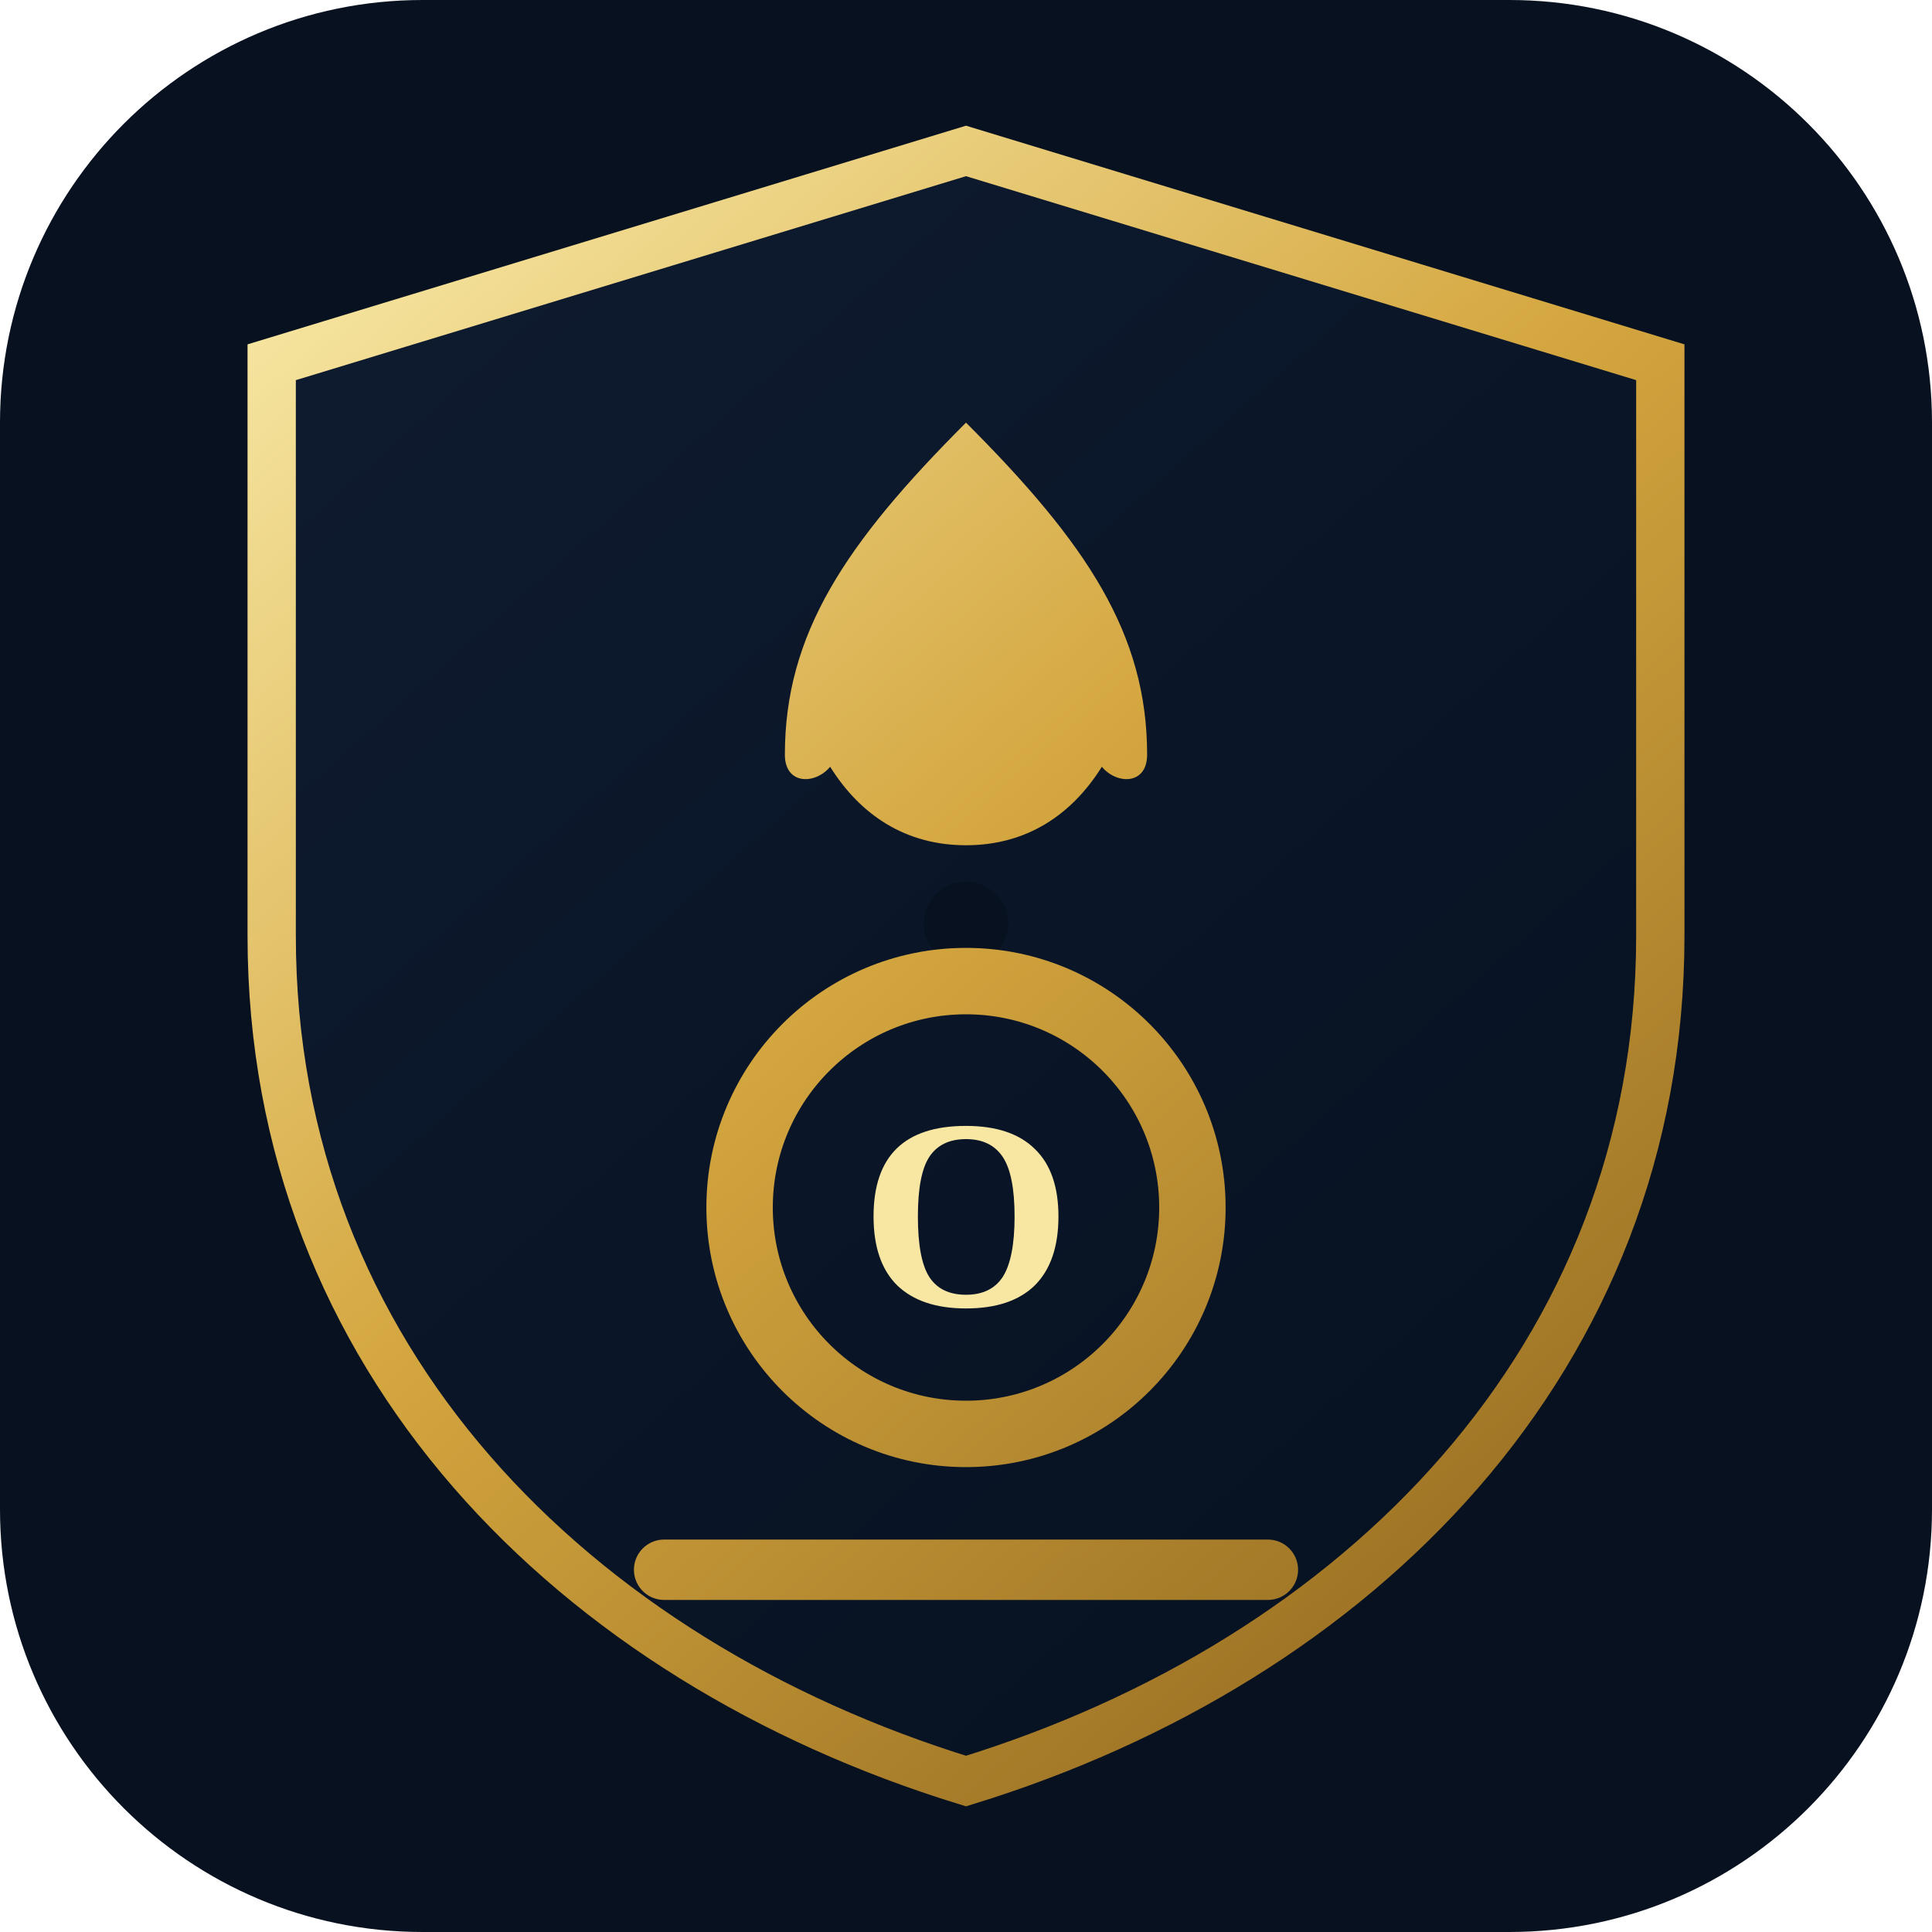
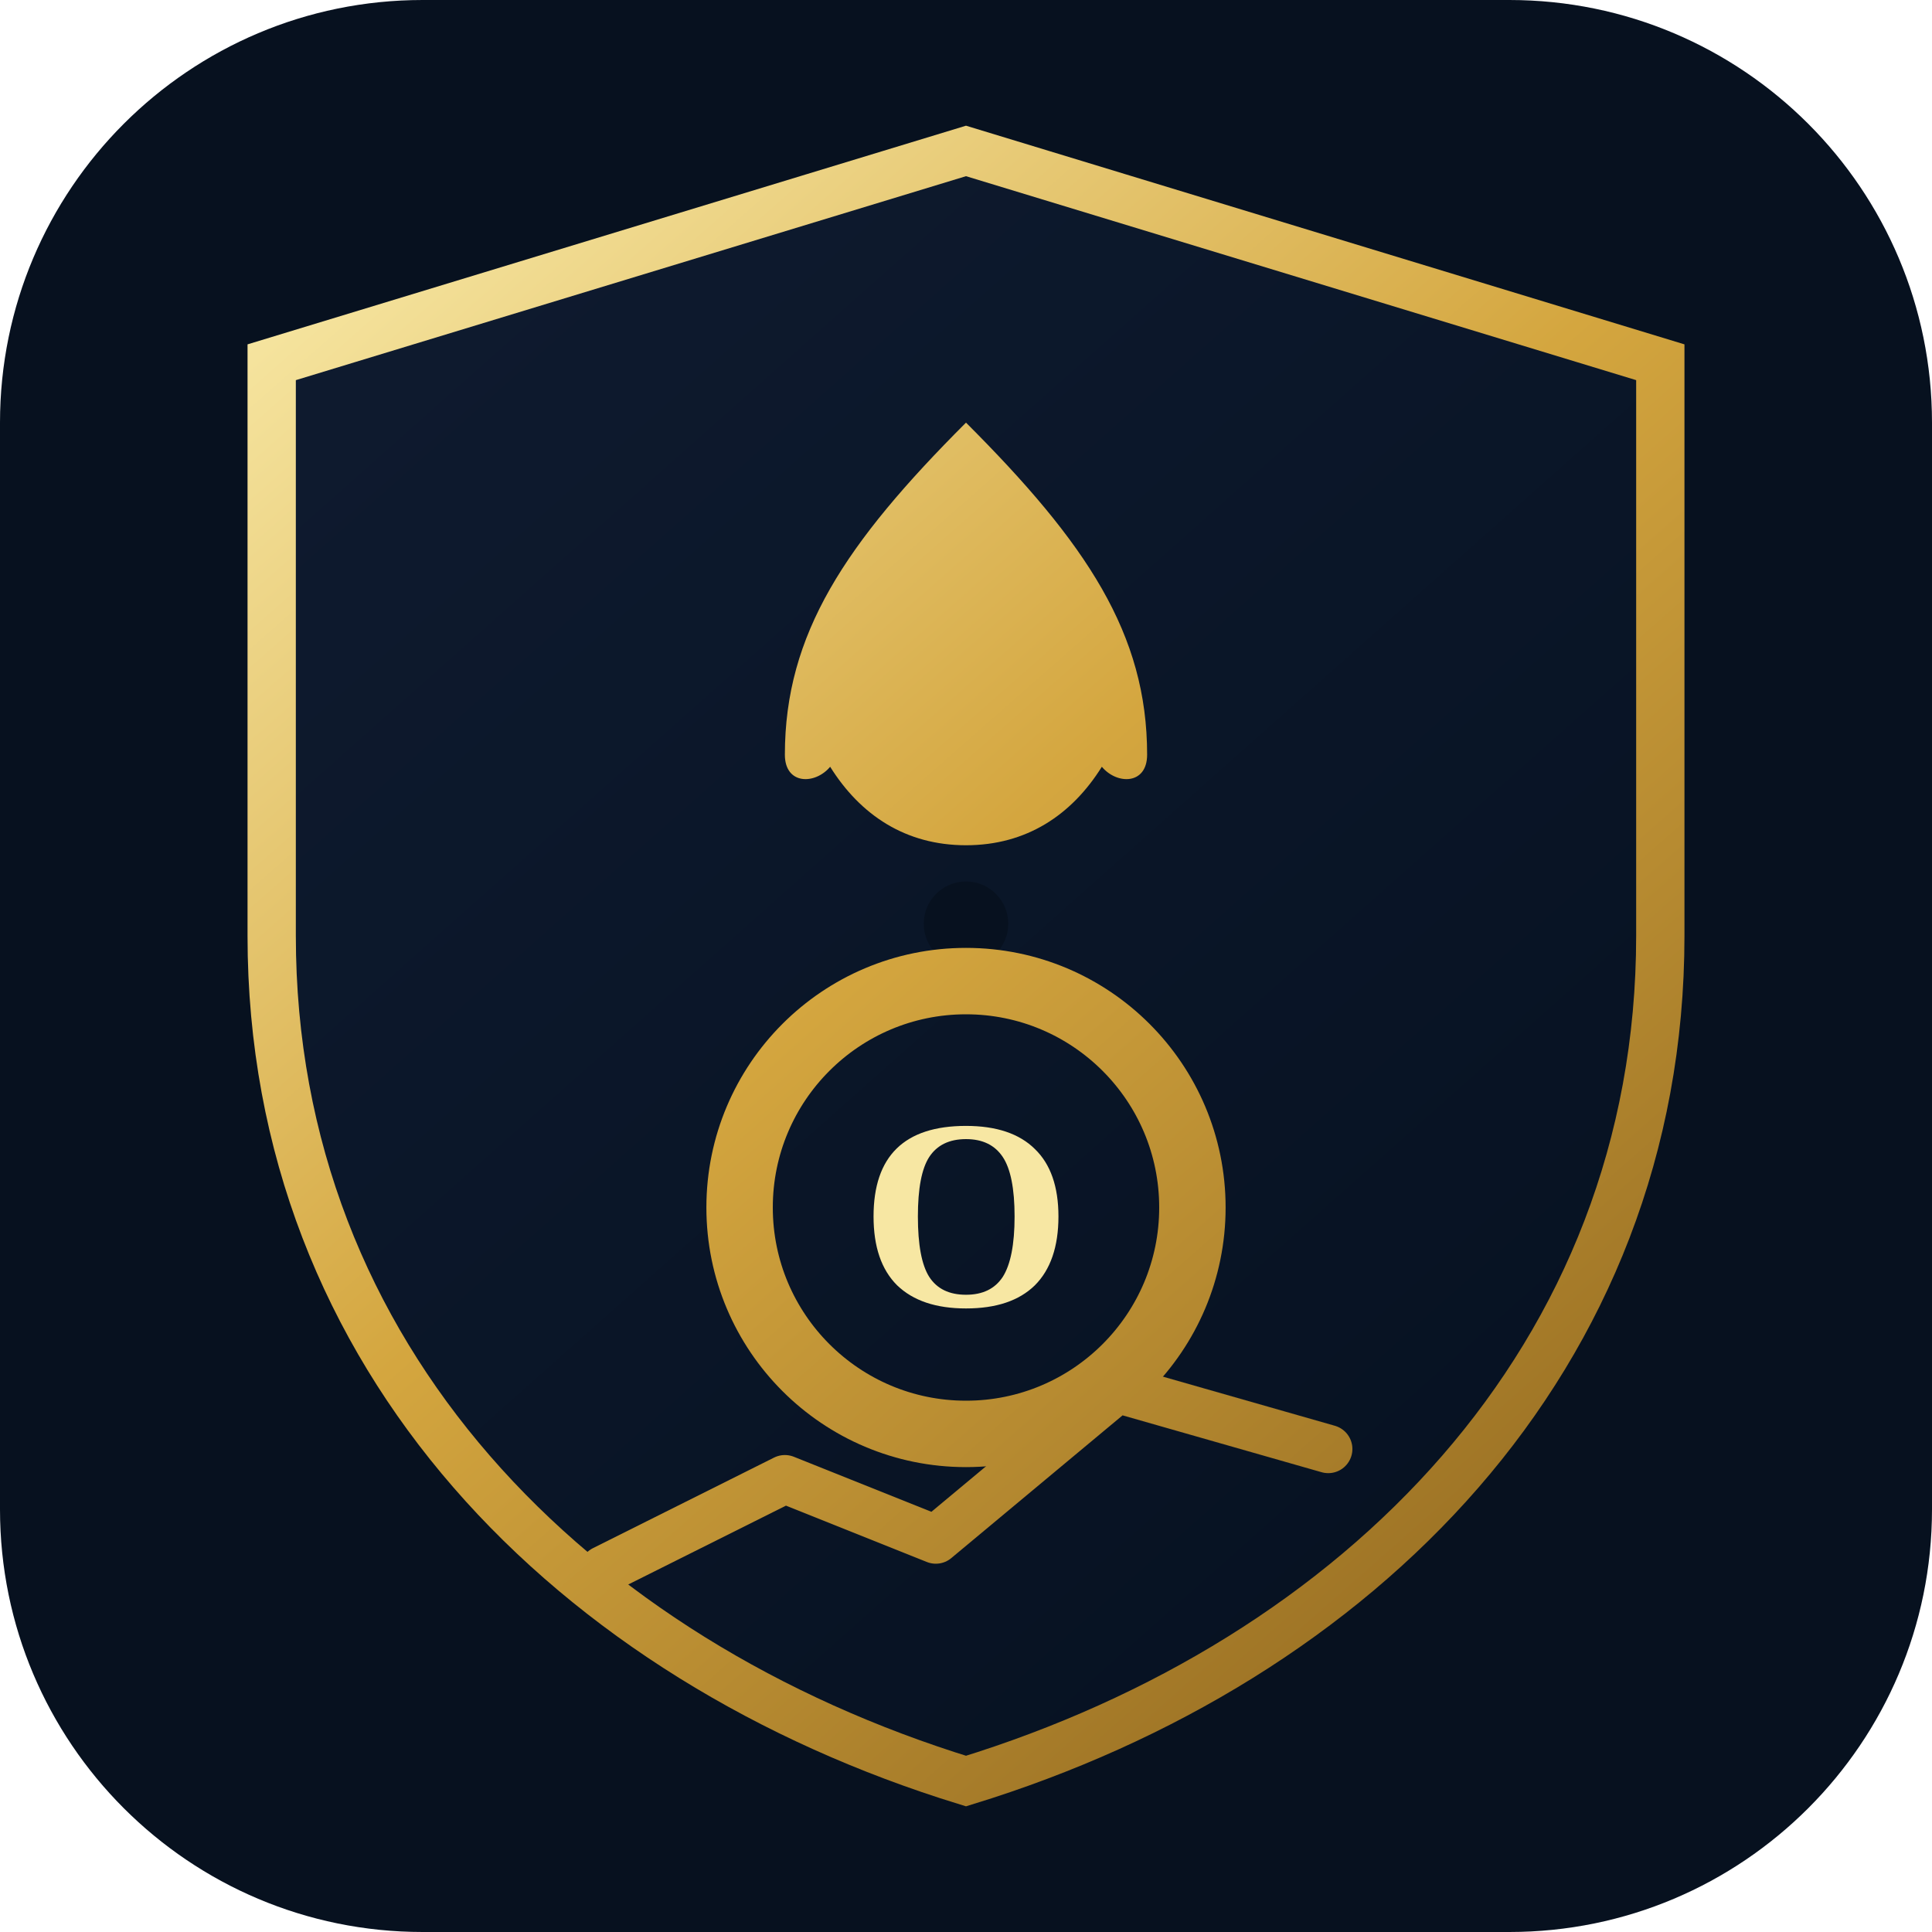
- <svg xmlns="http://www.w3.org/2000/svg" viewBox="0 0 64 64" role="img" aria-label="Oakmont Digital Capital Group logo">
+ <svg xmlns="http://www.w3.org/2000/svg" viewBox="0 0 64 64" role="img" aria-label="Oakmont Digital Markets Group logo">
  <defs>
    <linearGradient id="oakmont-shield" x1="8" y1="6" x2="56" y2="60" gradientUnits="userSpaceOnUse">
      <stop offset="0%" stop-color="#0f1b30" />
      <stop offset="100%" stop-color="#05101f" />
    </linearGradient>
    <linearGradient id="oakmont-gold" x1="10" y1="8" x2="54" y2="58" gradientUnits="userSpaceOnUse">
      <stop offset="0%" stop-color="#f7e7a3" />
      <stop offset="45%" stop-color="#d4a63f" />
      <stop offset="100%" stop-color="#8d641d" />
    </linearGradient>
  </defs>
  <rect width="64" height="64" rx="14" fill="#07111f" />
  <path d="M32 5 L55 12 V31 C55 45 45 55 32 59 C19 55 9 45 9 31 V12 Z" fill="url(#oakmont-shield)" stroke="url(#oakmont-gold)" stroke-width="1.6" />
  <path d="M32 14 C28 18 26 21 26 25 C26 26 27 26 27.5 25.4 C28.5 27 30 28 32 28 C34 28 35.5 27 36.5 25.4 C37 26 38 26 38 25 C38 21 36 18 32 14 Z" fill="url(#oakmont-gold)" />
  <circle cx="32" cy="30.6" r="1.4" fill="#07111f" />
  <circle cx="32" cy="40" r="7.5" fill="none" stroke="url(#oakmont-gold)" stroke-width="2.2" />
-   <path d="M22 52 H42" stroke="url(#oakmont-gold)" stroke-width="2" stroke-linecap="round" />
+   <path d="M20 52 L26 49 L31 51 L37 46 L44 48" stroke="url(#oakmont-gold)" stroke-width="1.6" stroke-linecap="round" stroke-linejoin="round" fill="none" />
  <text x="32" y="40.7" text-anchor="middle" font-family="Georgia, 'Times New Roman', serif" font-weight="700" font-size="9" fill="#f7e7a3" dominant-baseline="middle">O</text>
</svg>
